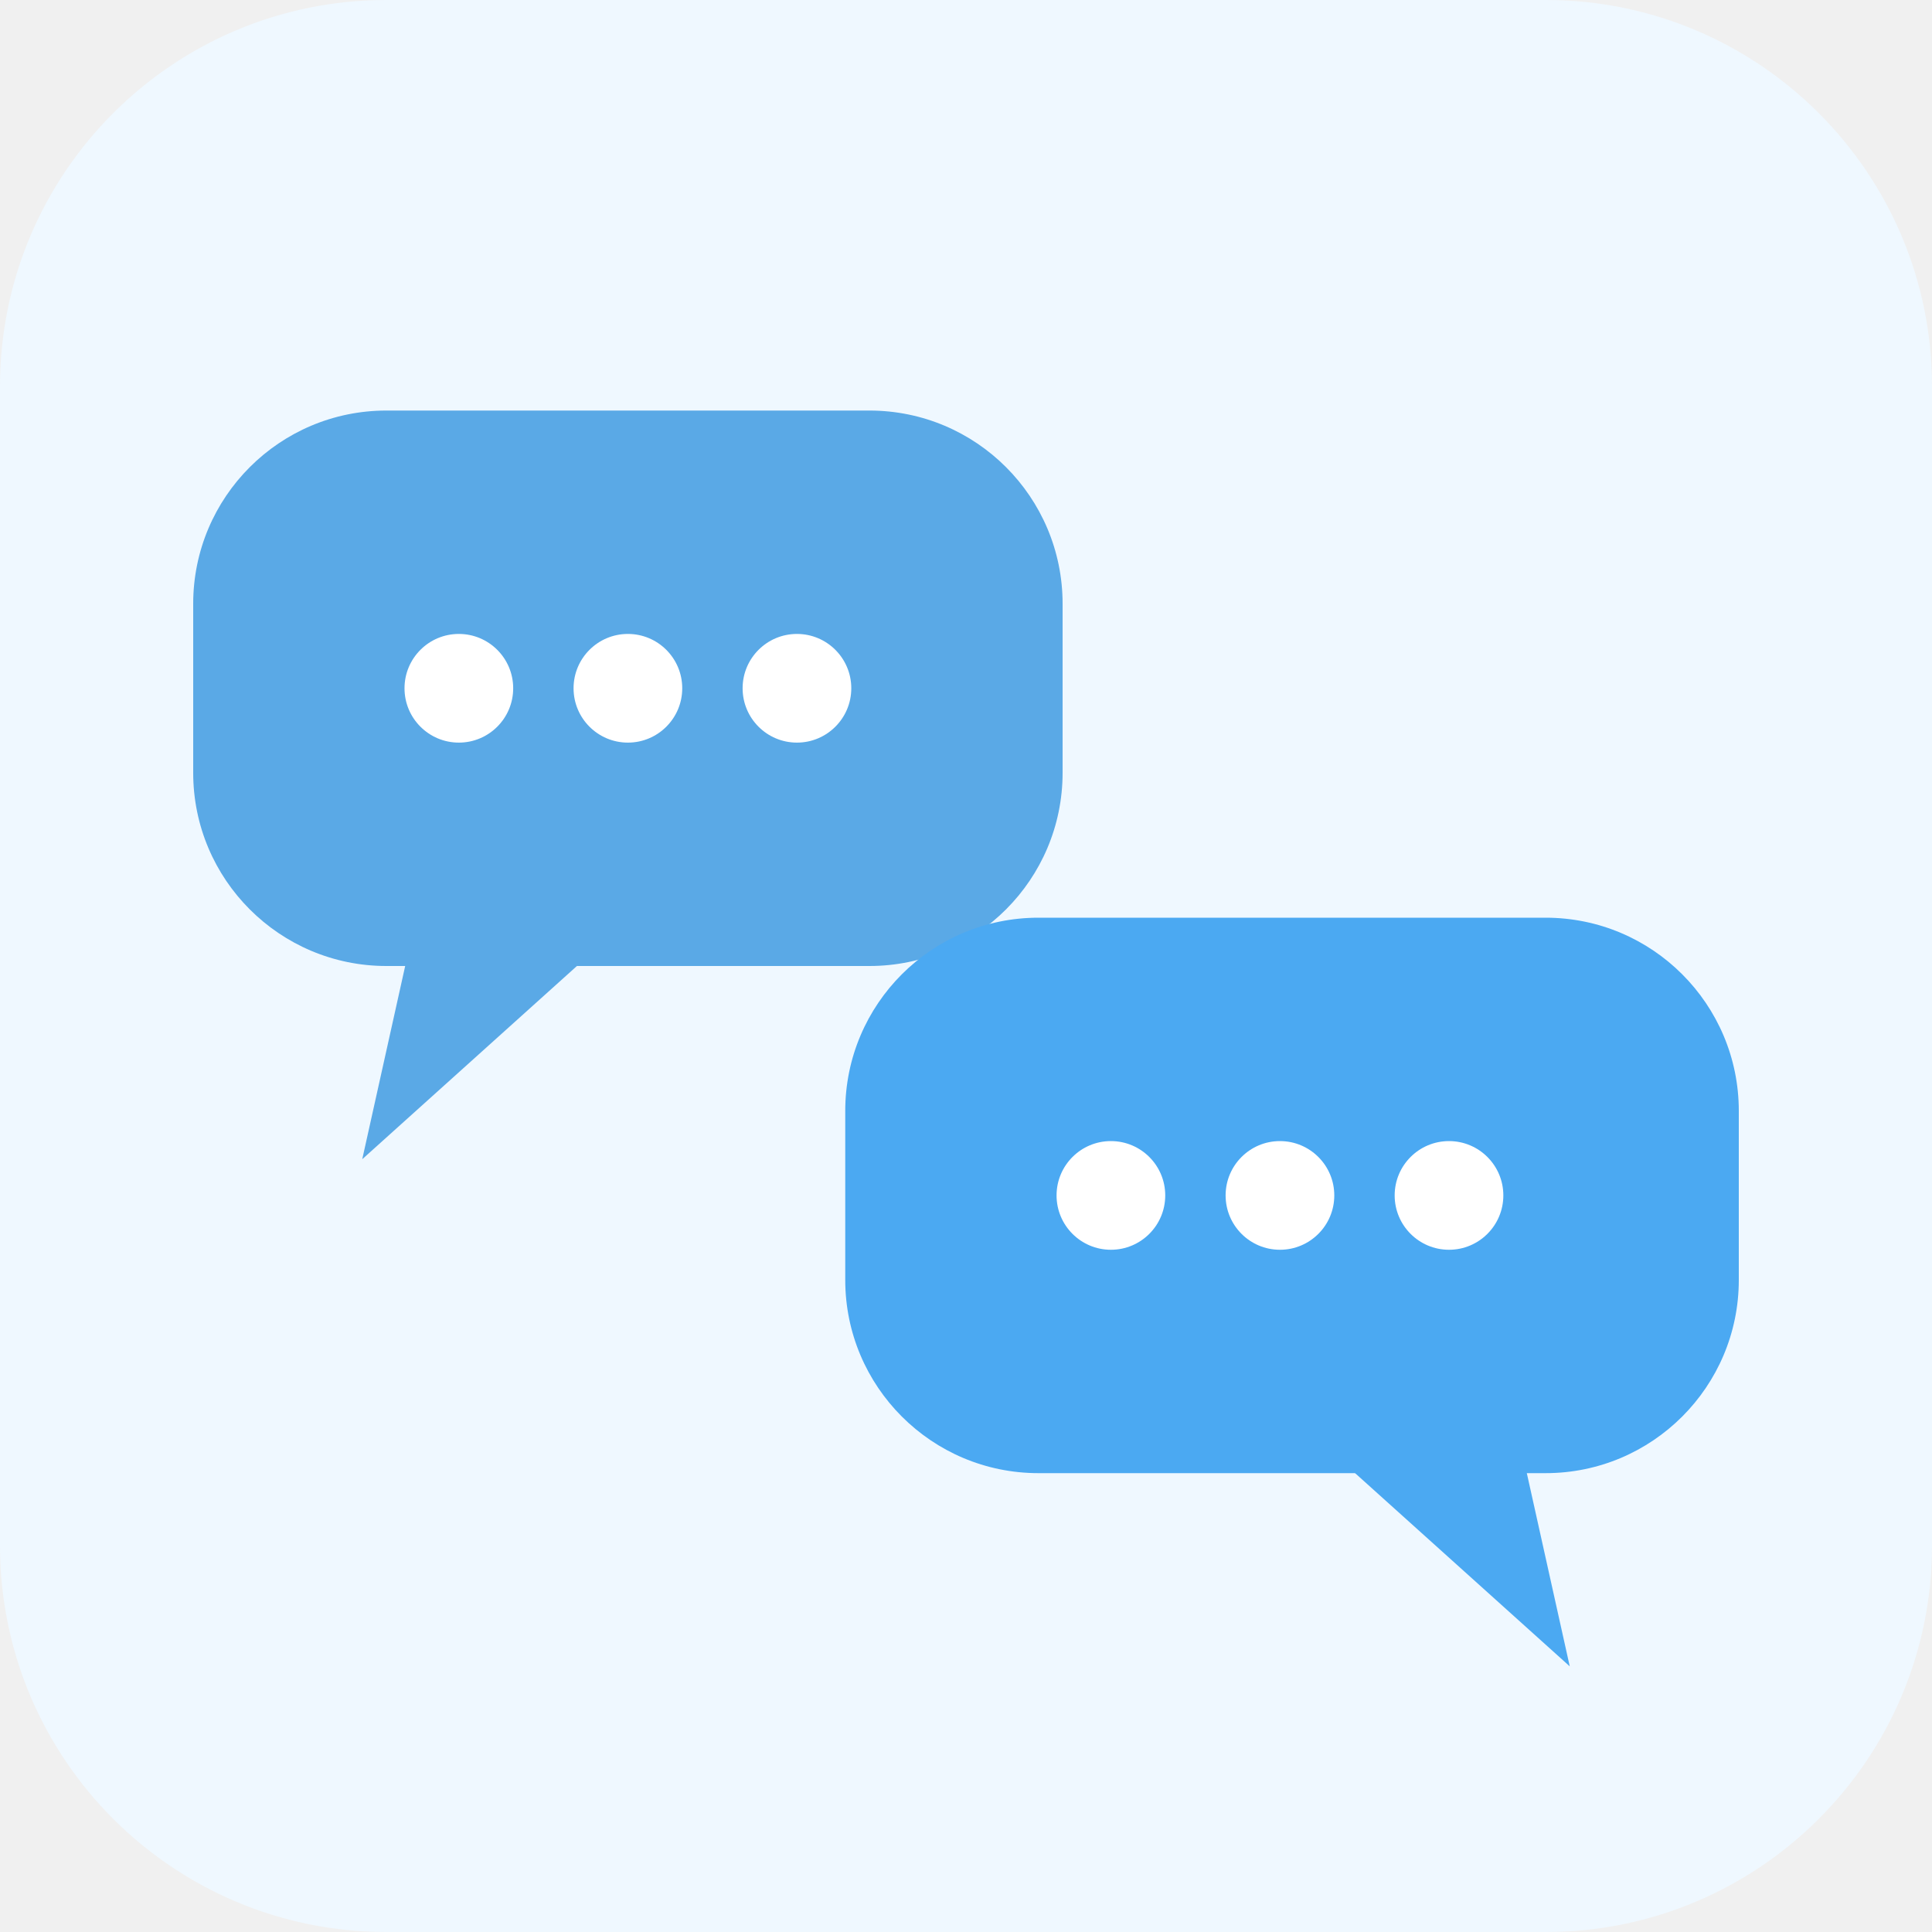
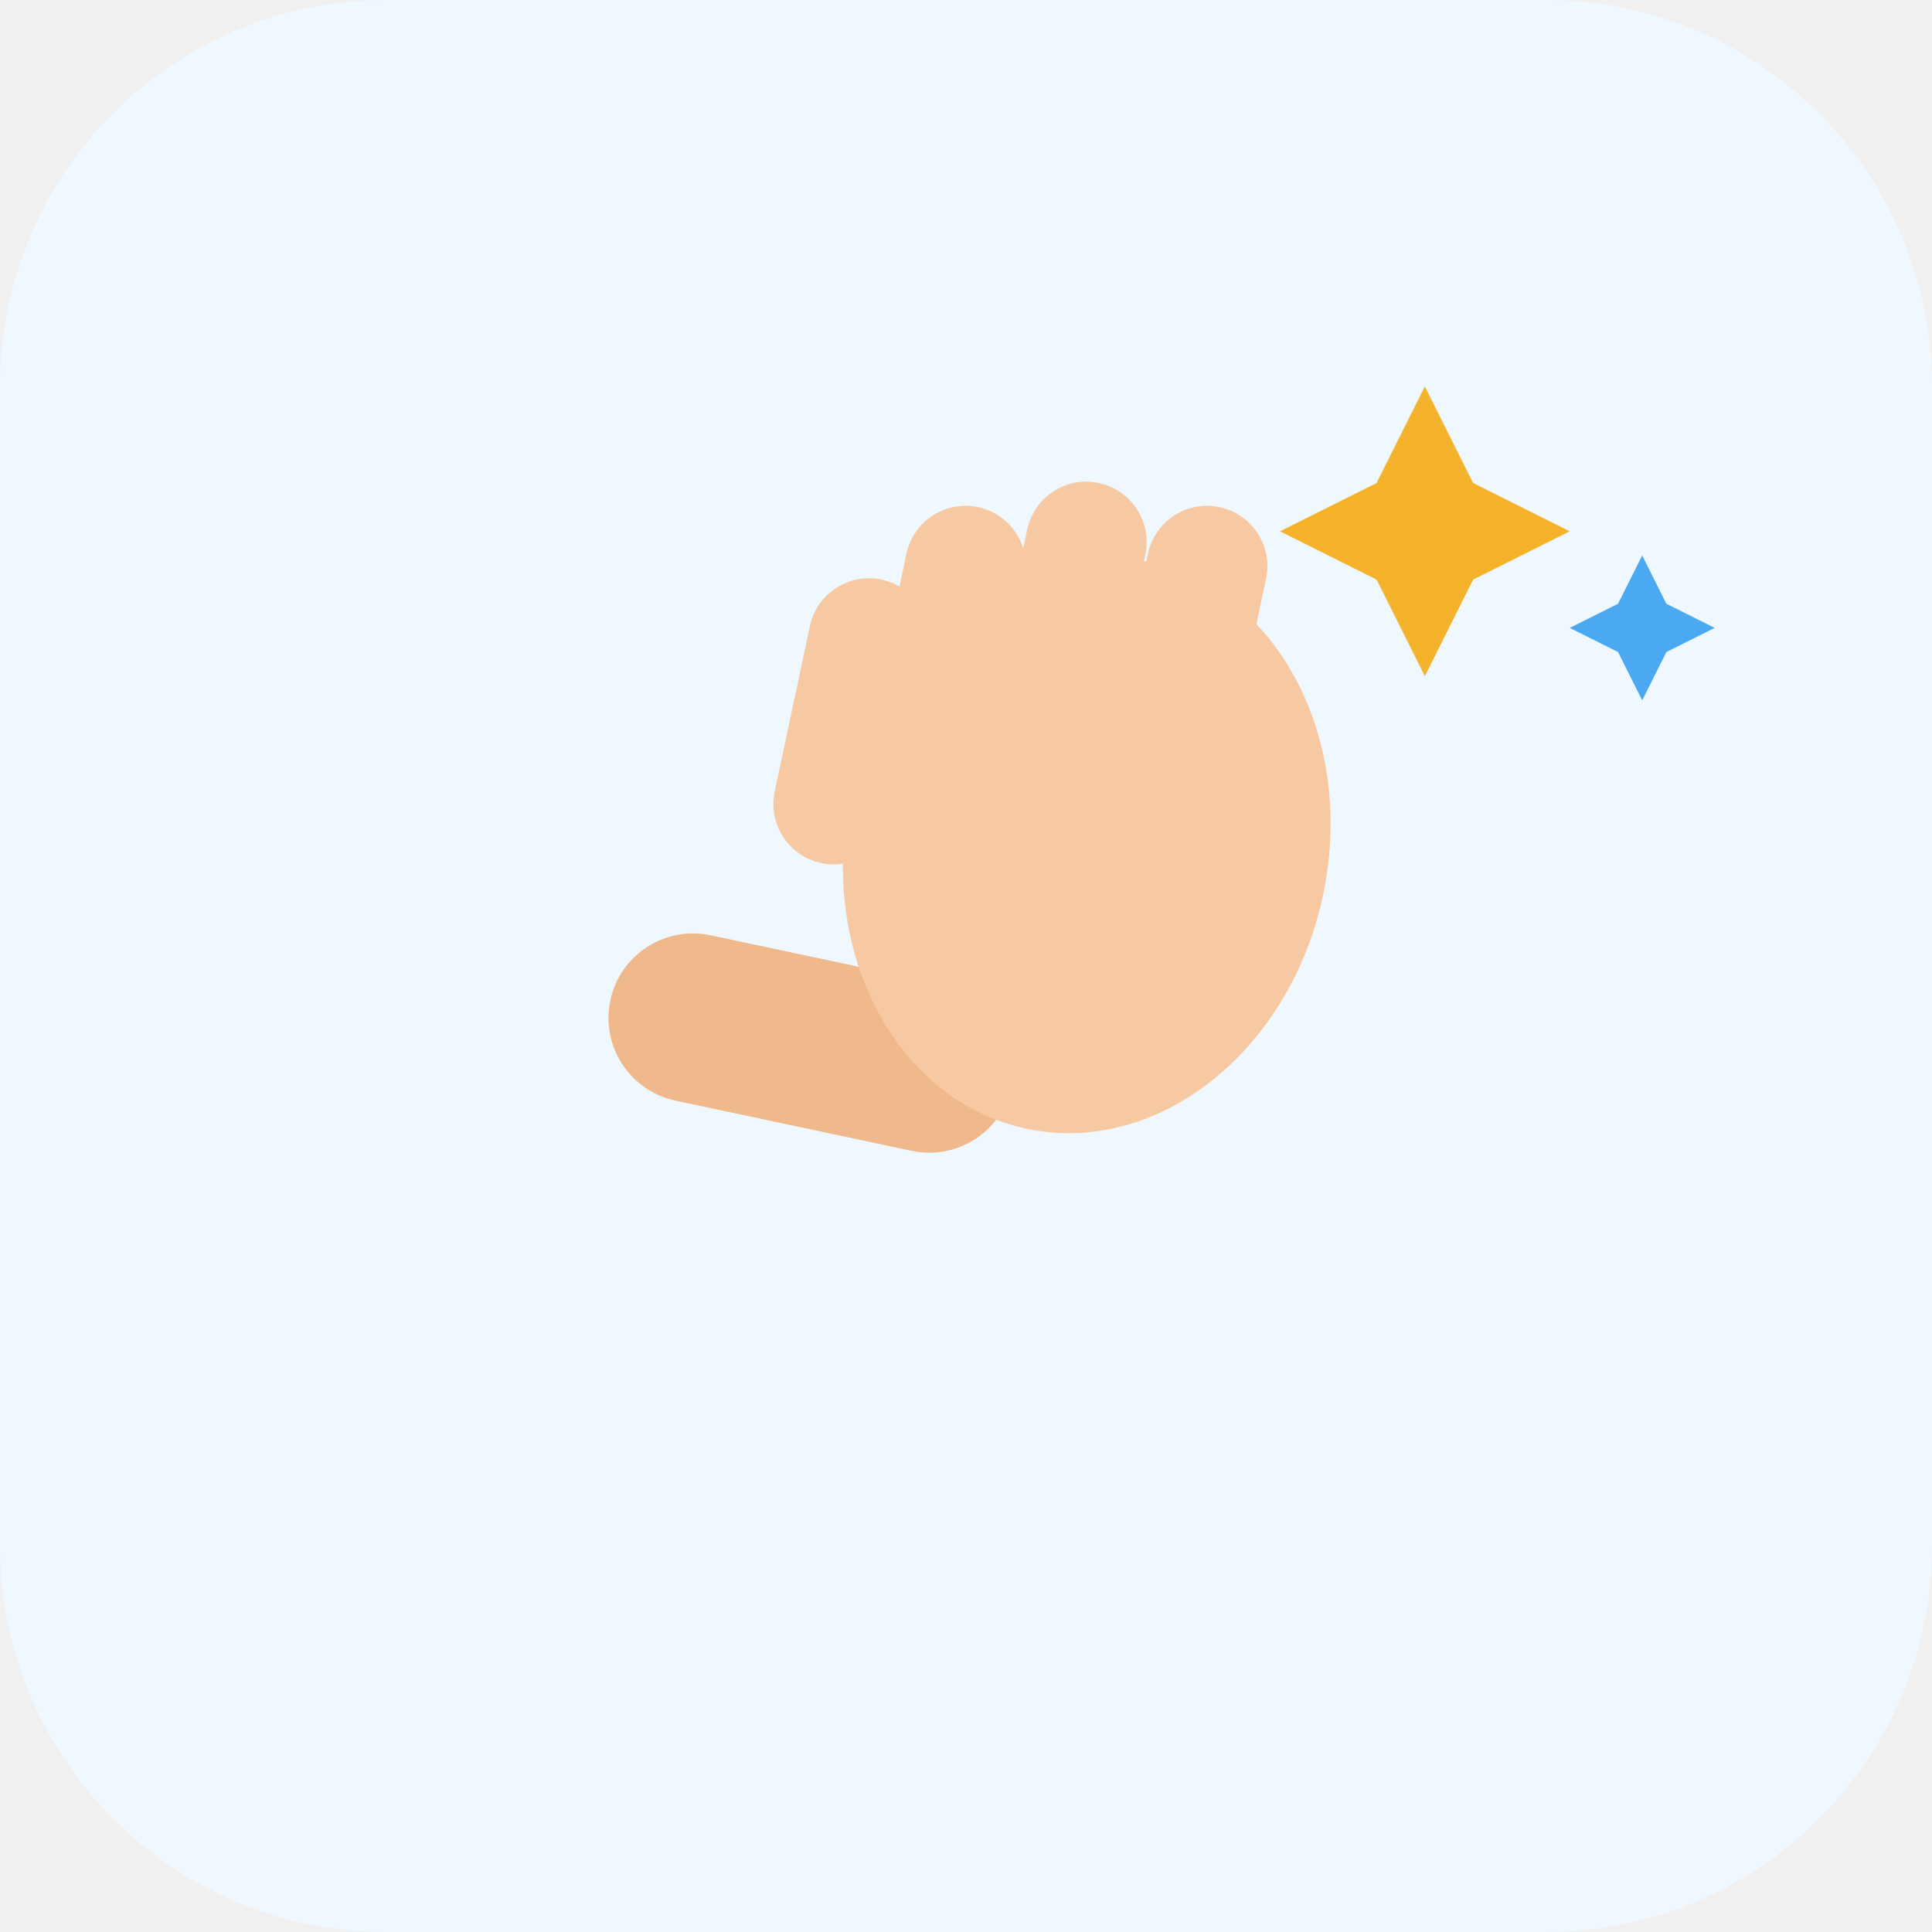
- <svg xmlns="http://www.w3.org/2000/svg" viewBox="0 0 160 160" role="img" aria-label="Dos globos de dialogo">
+ <svg xmlns="http://www.w3.org/2000/svg" viewBox="0 0 160 160" role="img" aria-label="Saludo informal con la mano">
  <rect width="160" height="160" rx="32" fill="#eff8ff" />
-   <rect x="16" y="34" width="72" height="46" rx="16" fill="#5aa9e6" />
-   <polygon points="34,78 50,78 30,96" fill="#5aa9e6" />
-   <circle cx="38" cy="57" r="4.5" fill="#ffffff" />
-   <circle cx="52" cy="57" r="4.5" fill="#ffffff" />
-   <circle cx="66" cy="57" r="4.5" fill="#ffffff" />
-   <rect x="70" y="76" width="74" height="46" rx="16" fill="#4ba9f2" />
-   <polygon points="126,120 110,120 130,138" fill="#4ba9f2" />
-   <circle cx="92" cy="99" r="4.5" fill="#ffffff" />
-   <circle cx="106" cy="99" r="4.5" fill="#ffffff" />
-   <circle cx="120" cy="99" r="4.5" fill="#ffffff" />
+   <rect x="52" y="76" width="34" height="14" rx="7" fill="#f0b98c" transform="rotate(12 52 76)" />
+   <ellipse cx="90" cy="70" rx="20" ry="24" fill="#f7c9a3" transform="rotate(12 90 70)" />
+   <rect x="96" y="42" width="10" height="30" rx="5" fill="#f7c9a3" transform="rotate(12 101 42)" />
+   <rect x="86" y="40" width="10" height="32" rx="5" fill="#f7c9a3" transform="rotate(12 91 40)" />
+   <rect x="76" y="42" width="10" height="30" rx="5" fill="#f7c9a3" transform="rotate(12 81 42)" />
+   <rect x="68" y="48" width="10" height="24" rx="5" fill="#f7c9a3" transform="rotate(12 73 48)" />
+   <ellipse cx="80" cy="78" rx="8" ry="10" fill="#f7c9a3" transform="rotate(-38 80 78)" />
+   <path d="M118 32l4 8 8 4-8 4-4 8-4-8-8-4 8-4z" fill="#f5b32b" />
+   <path d="M136 46l2 4 4 2-4 2-2 4-2-4-4-2 4-2z" fill="#4ba9f2" />
</svg>
